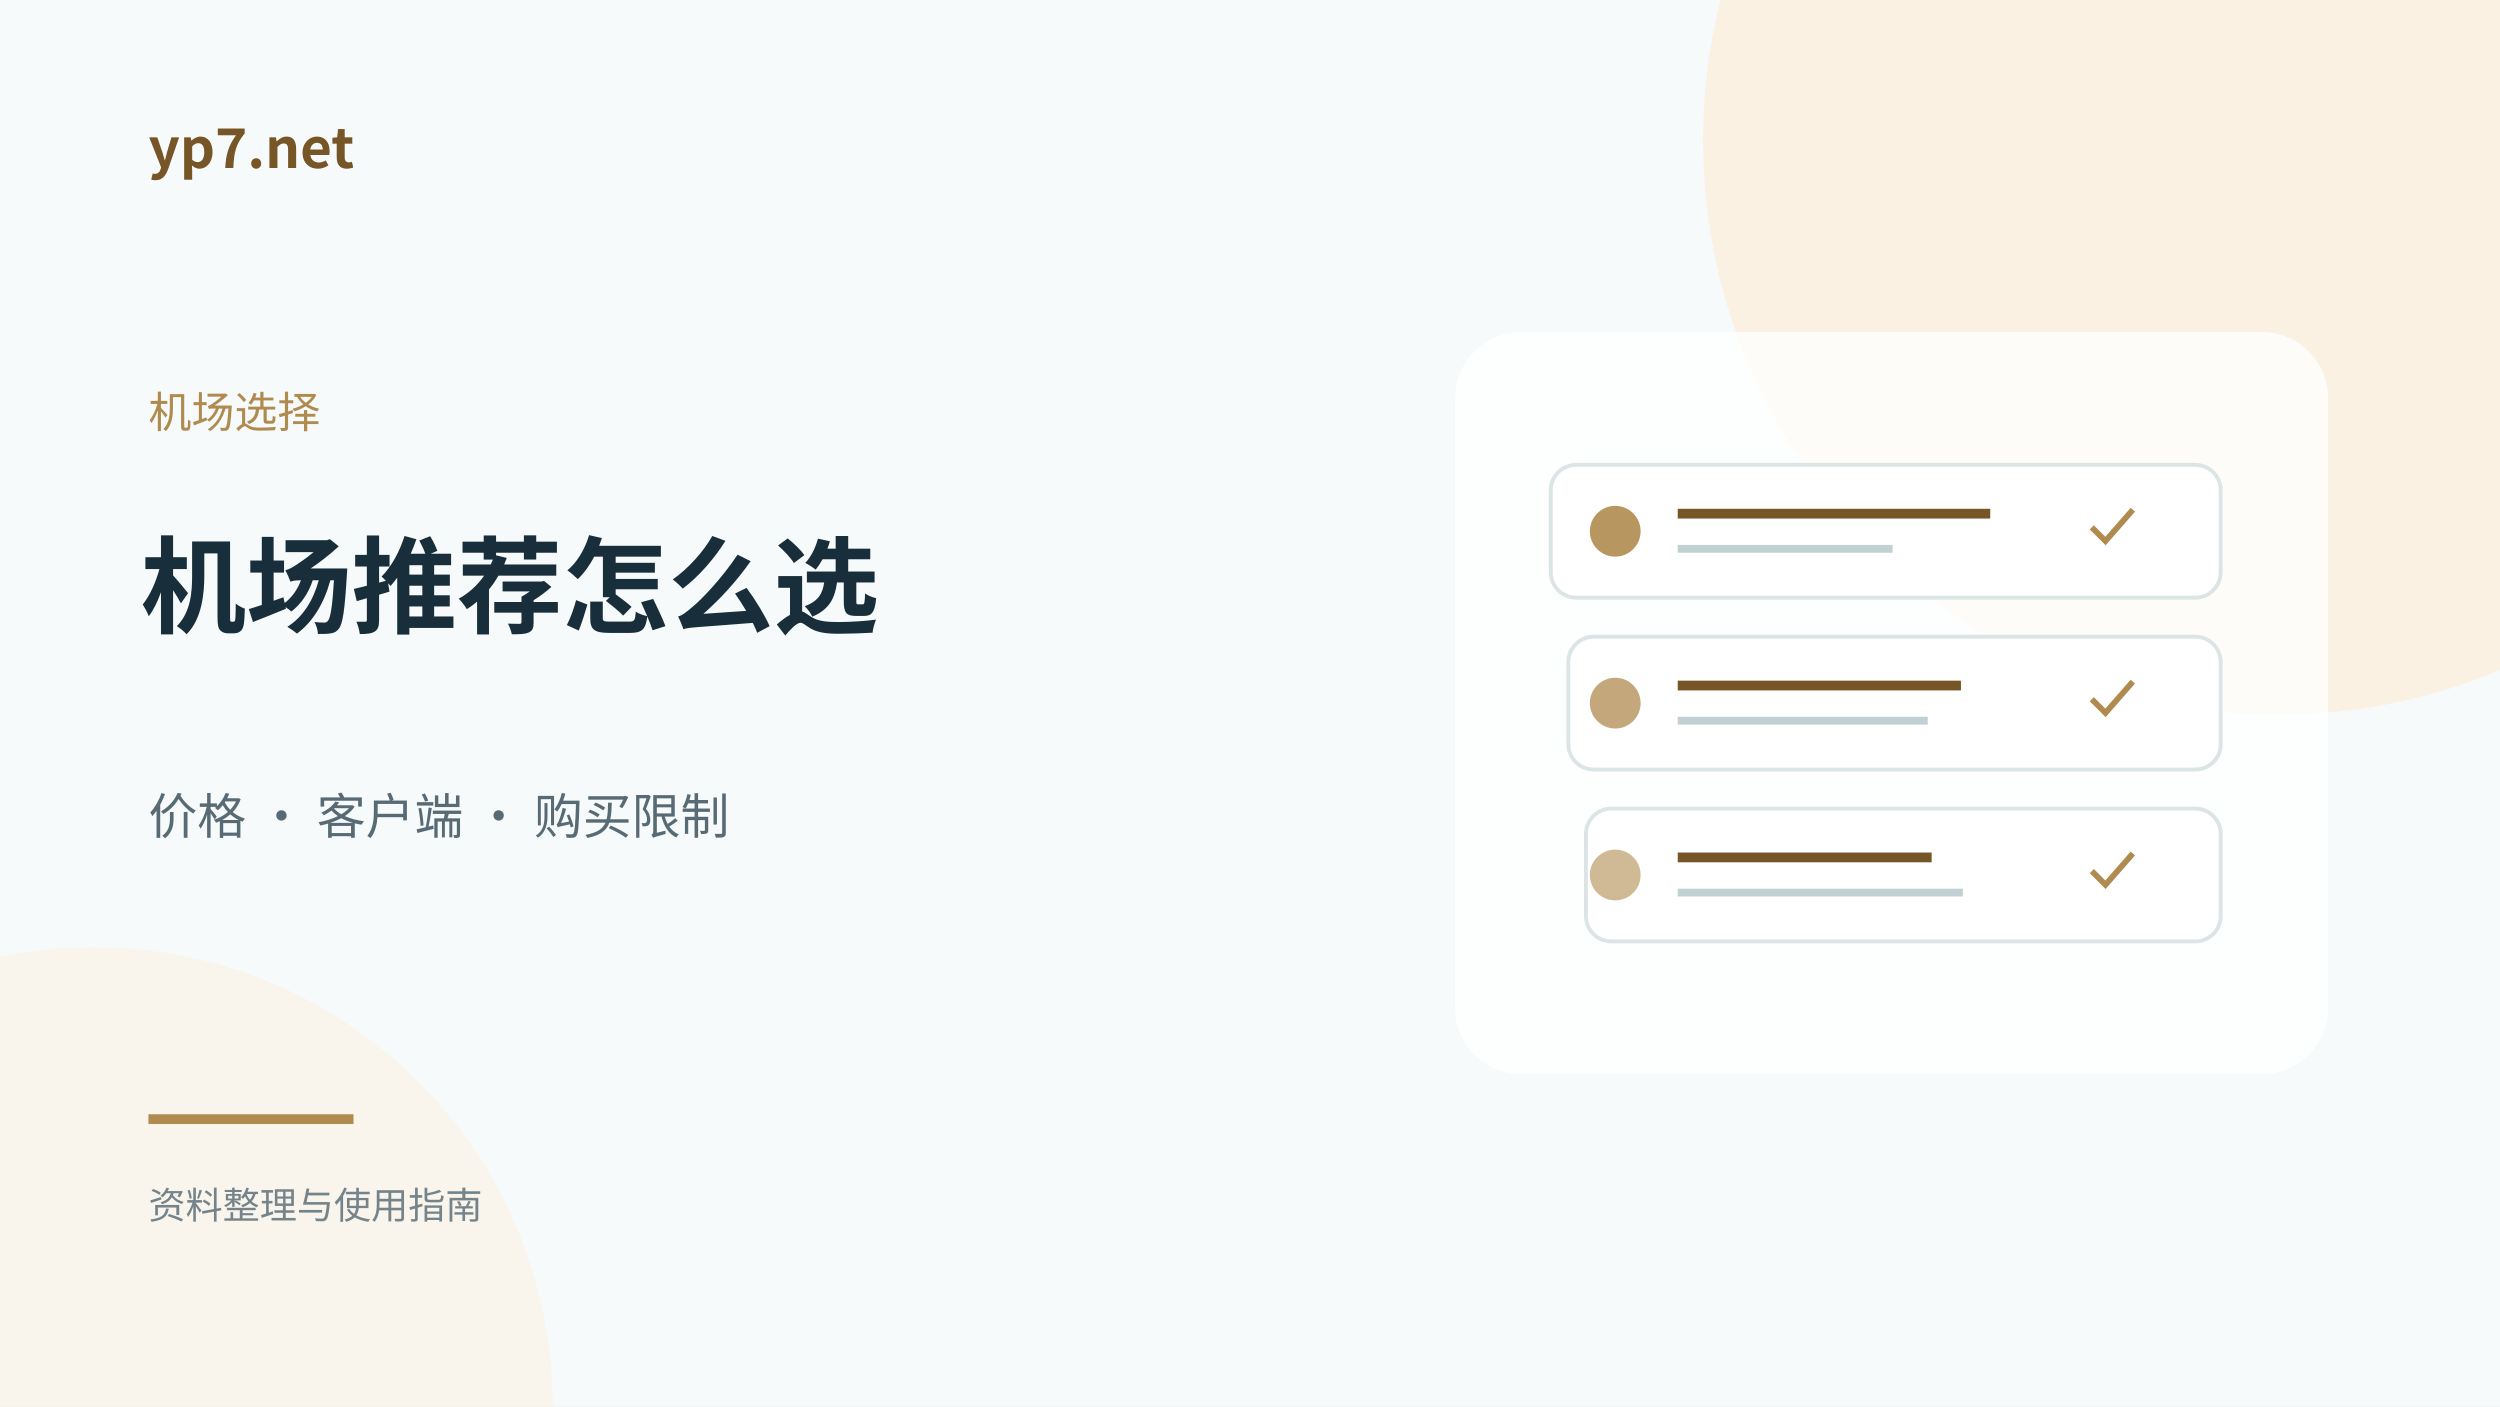
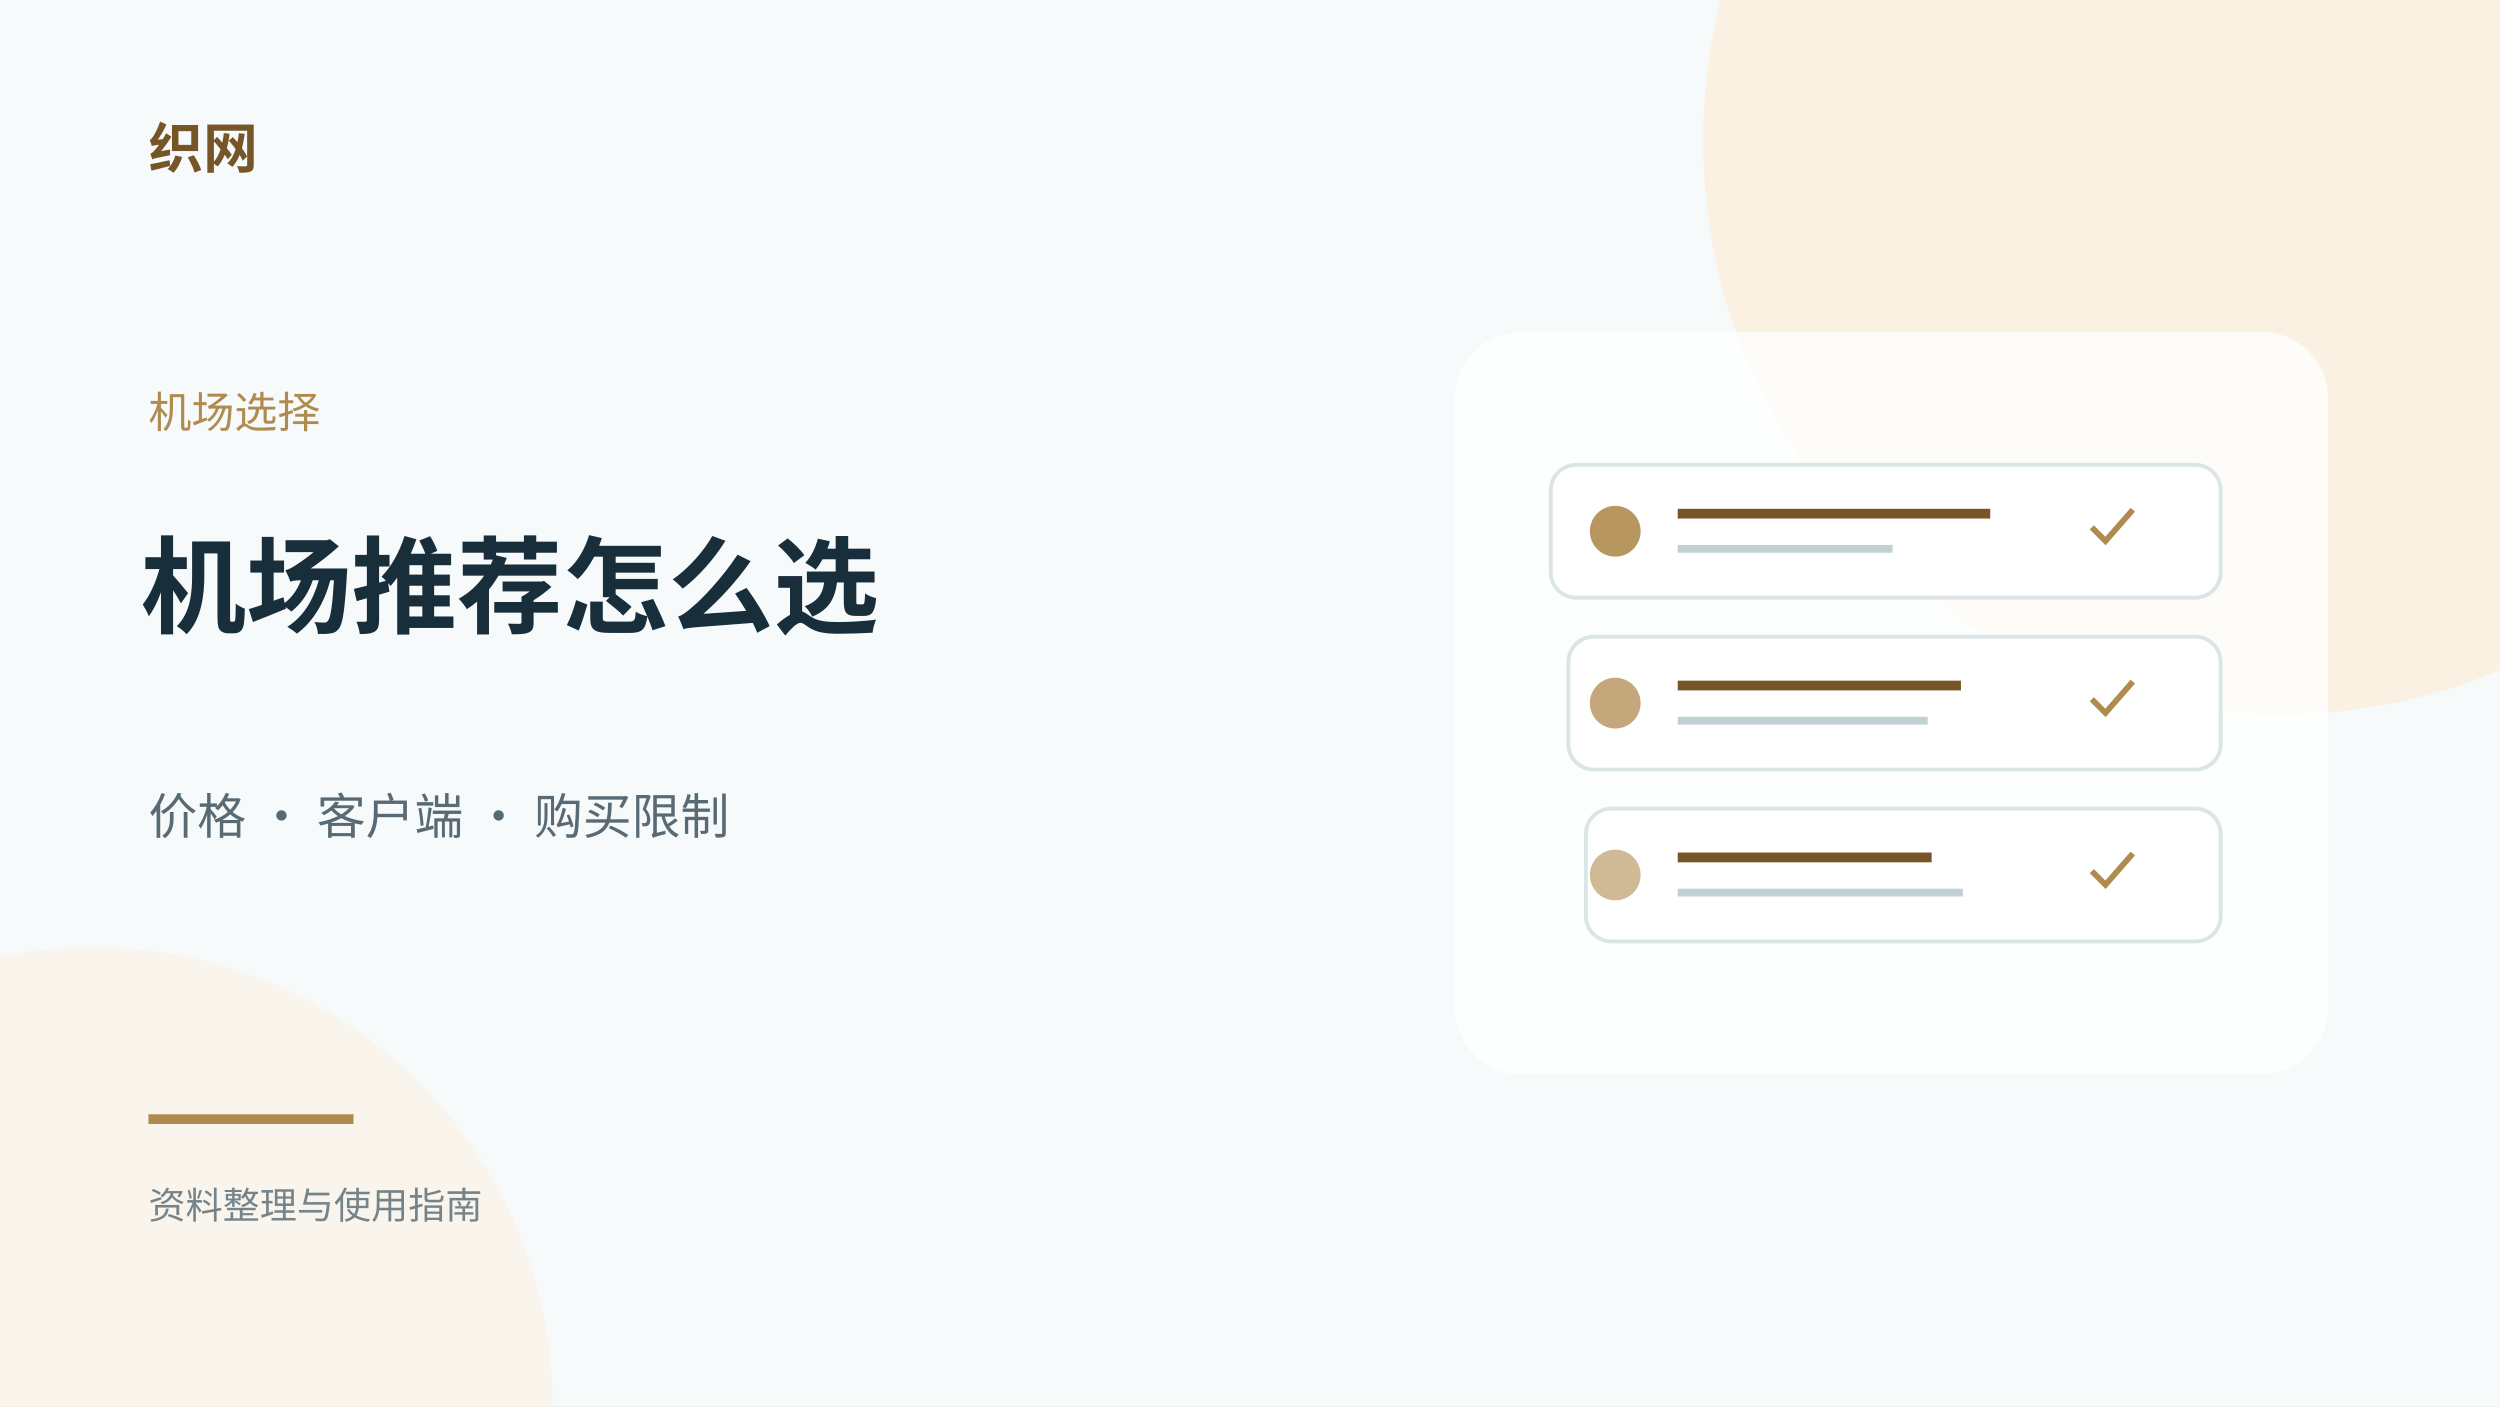
<svg xmlns="http://www.w3.org/2000/svg" width="1280" height="720" viewBox="0 0 1280 720">
  <rect width="1280" height="720" fill="#f7fafb" />
  <circle cx="1166" cy="72" r="294" fill="#faf1e3" />
  <circle cx="48" cy="720" r="235" fill="#faf1e3" opacity=".6" />
-   <text x="76" y="86" fill="#765527" font-size="28" font-weight="700" font-family="Hiragino Sans GB, Noto Sans CJK SC, Microsoft YaHei, Arial, sans-serif">yp7.net</text>
+   <text x="76" y="86" fill="#765527" font-size="28" font-weight="700" font-family="Hiragino Sans GB, Noto Sans CJK SC, Microsoft YaHei, Arial, sans-serif">织网</text>
  <text x="76" y="219" fill="#b08b4f" font-size="22" font-weight="500" font-family="Hiragino Sans GB, Noto Sans CJK SC, Microsoft YaHei, Arial, sans-serif">机场选择</text>
  <text x="72" y="320" fill="#192e3b" font-size="54" font-weight="700" font-family="Hiragino Sans GB, Noto Sans CJK SC, Microsoft YaHei, Arial, sans-serif">机场推荐怎么选</text>
  <text x="76" y="427" fill="#586b75" font-size="25" font-weight="400" font-family="Hiragino Sans GB, Noto Sans CJK SC, Microsoft YaHei, Arial, sans-serif">价格 · 客户端 · 购买限制</text>
  <path d="M76 573L181 573" stroke="#b08b4f" stroke-width="5" fill="none" />
  <text x="76" y="624" fill="#75848a" font-size="19" font-weight="400" font-family="Hiragino Sans GB, Noto Sans CJK SC, Microsoft YaHei, Arial, sans-serif">资料整理与使用指南</text>
  <rect x="745" y="170" width="447" height="380" rx="34" fill="#ffffffcc" stroke="none" stroke-width="2" />
  <rect x="794" y="238" width="343" height="68" rx="13" fill="white" stroke="#dce5e6" stroke-width="2" />
  <circle cx="827" cy="272" r="13" fill="#b08b4f" opacity="0.9" />
  <path d="M859 263L1019 263" stroke="#765527" stroke-width="5" fill="none" />
  <path d="M859 281L969 281" stroke="#c1d0d2" stroke-width="4" fill="none" />
  <path d="M1071 270l7 7 14-16" stroke="#b08b4f" stroke-width="3" fill="none" />
  <rect x="803" y="326" width="334" height="68" rx="13" fill="white" stroke="#dce5e6" stroke-width="2" />
  <circle cx="827" cy="360" r="13" fill="#b08b4f" opacity="0.75" />
  <path d="M859 351L1004 351" stroke="#765527" stroke-width="5" fill="none" />
  <path d="M859 369L987 369" stroke="#c1d0d2" stroke-width="4" fill="none" />
  <path d="M1071 358l7 7 14-16" stroke="#b08b4f" stroke-width="3" fill="none" />
  <rect x="812" y="414" width="325" height="68" rx="13" fill="white" stroke="#dce5e6" stroke-width="2" />
  <circle cx="827" cy="448" r="13" fill="#b08b4f" opacity="0.6" />
  <path d="M859 439L989 439" stroke="#765527" stroke-width="5" fill="none" />
  <path d="M859 457L1005 457" stroke="#c1d0d2" stroke-width="4" fill="none" />
  <path d="M1071 446l7 7 14-16" stroke="#b08b4f" stroke-width="3" fill="none" />
</svg>
